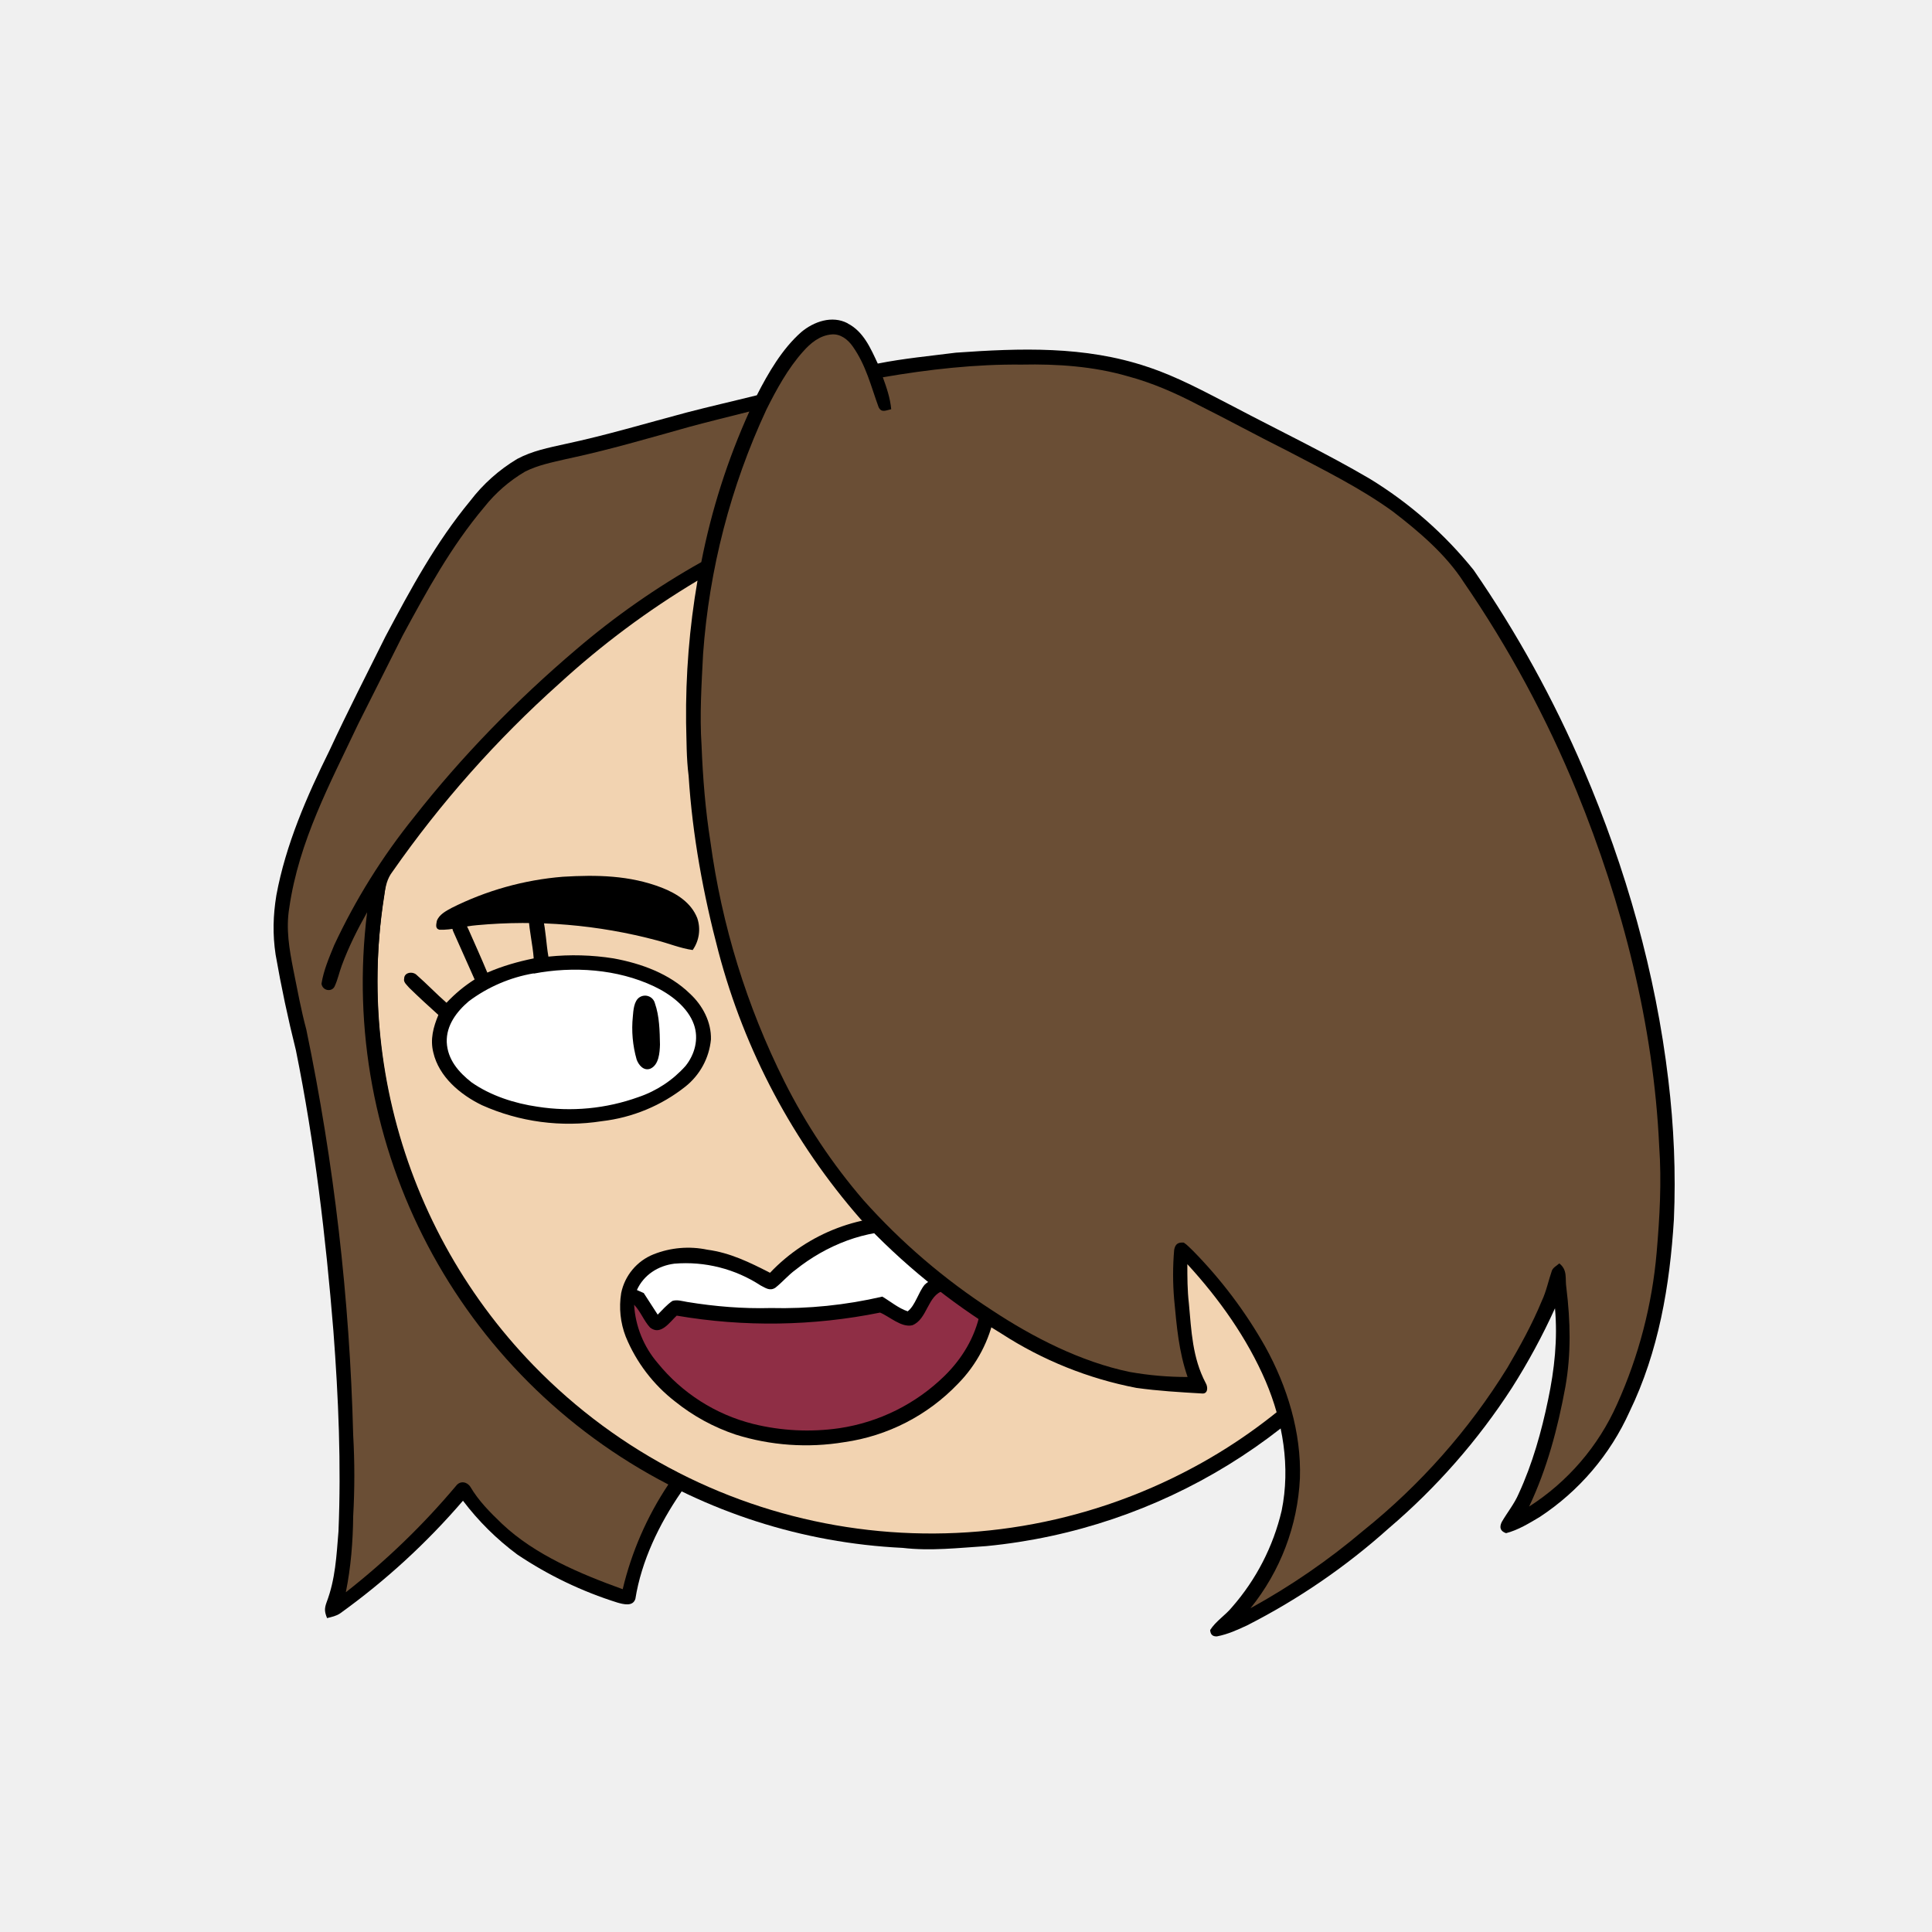
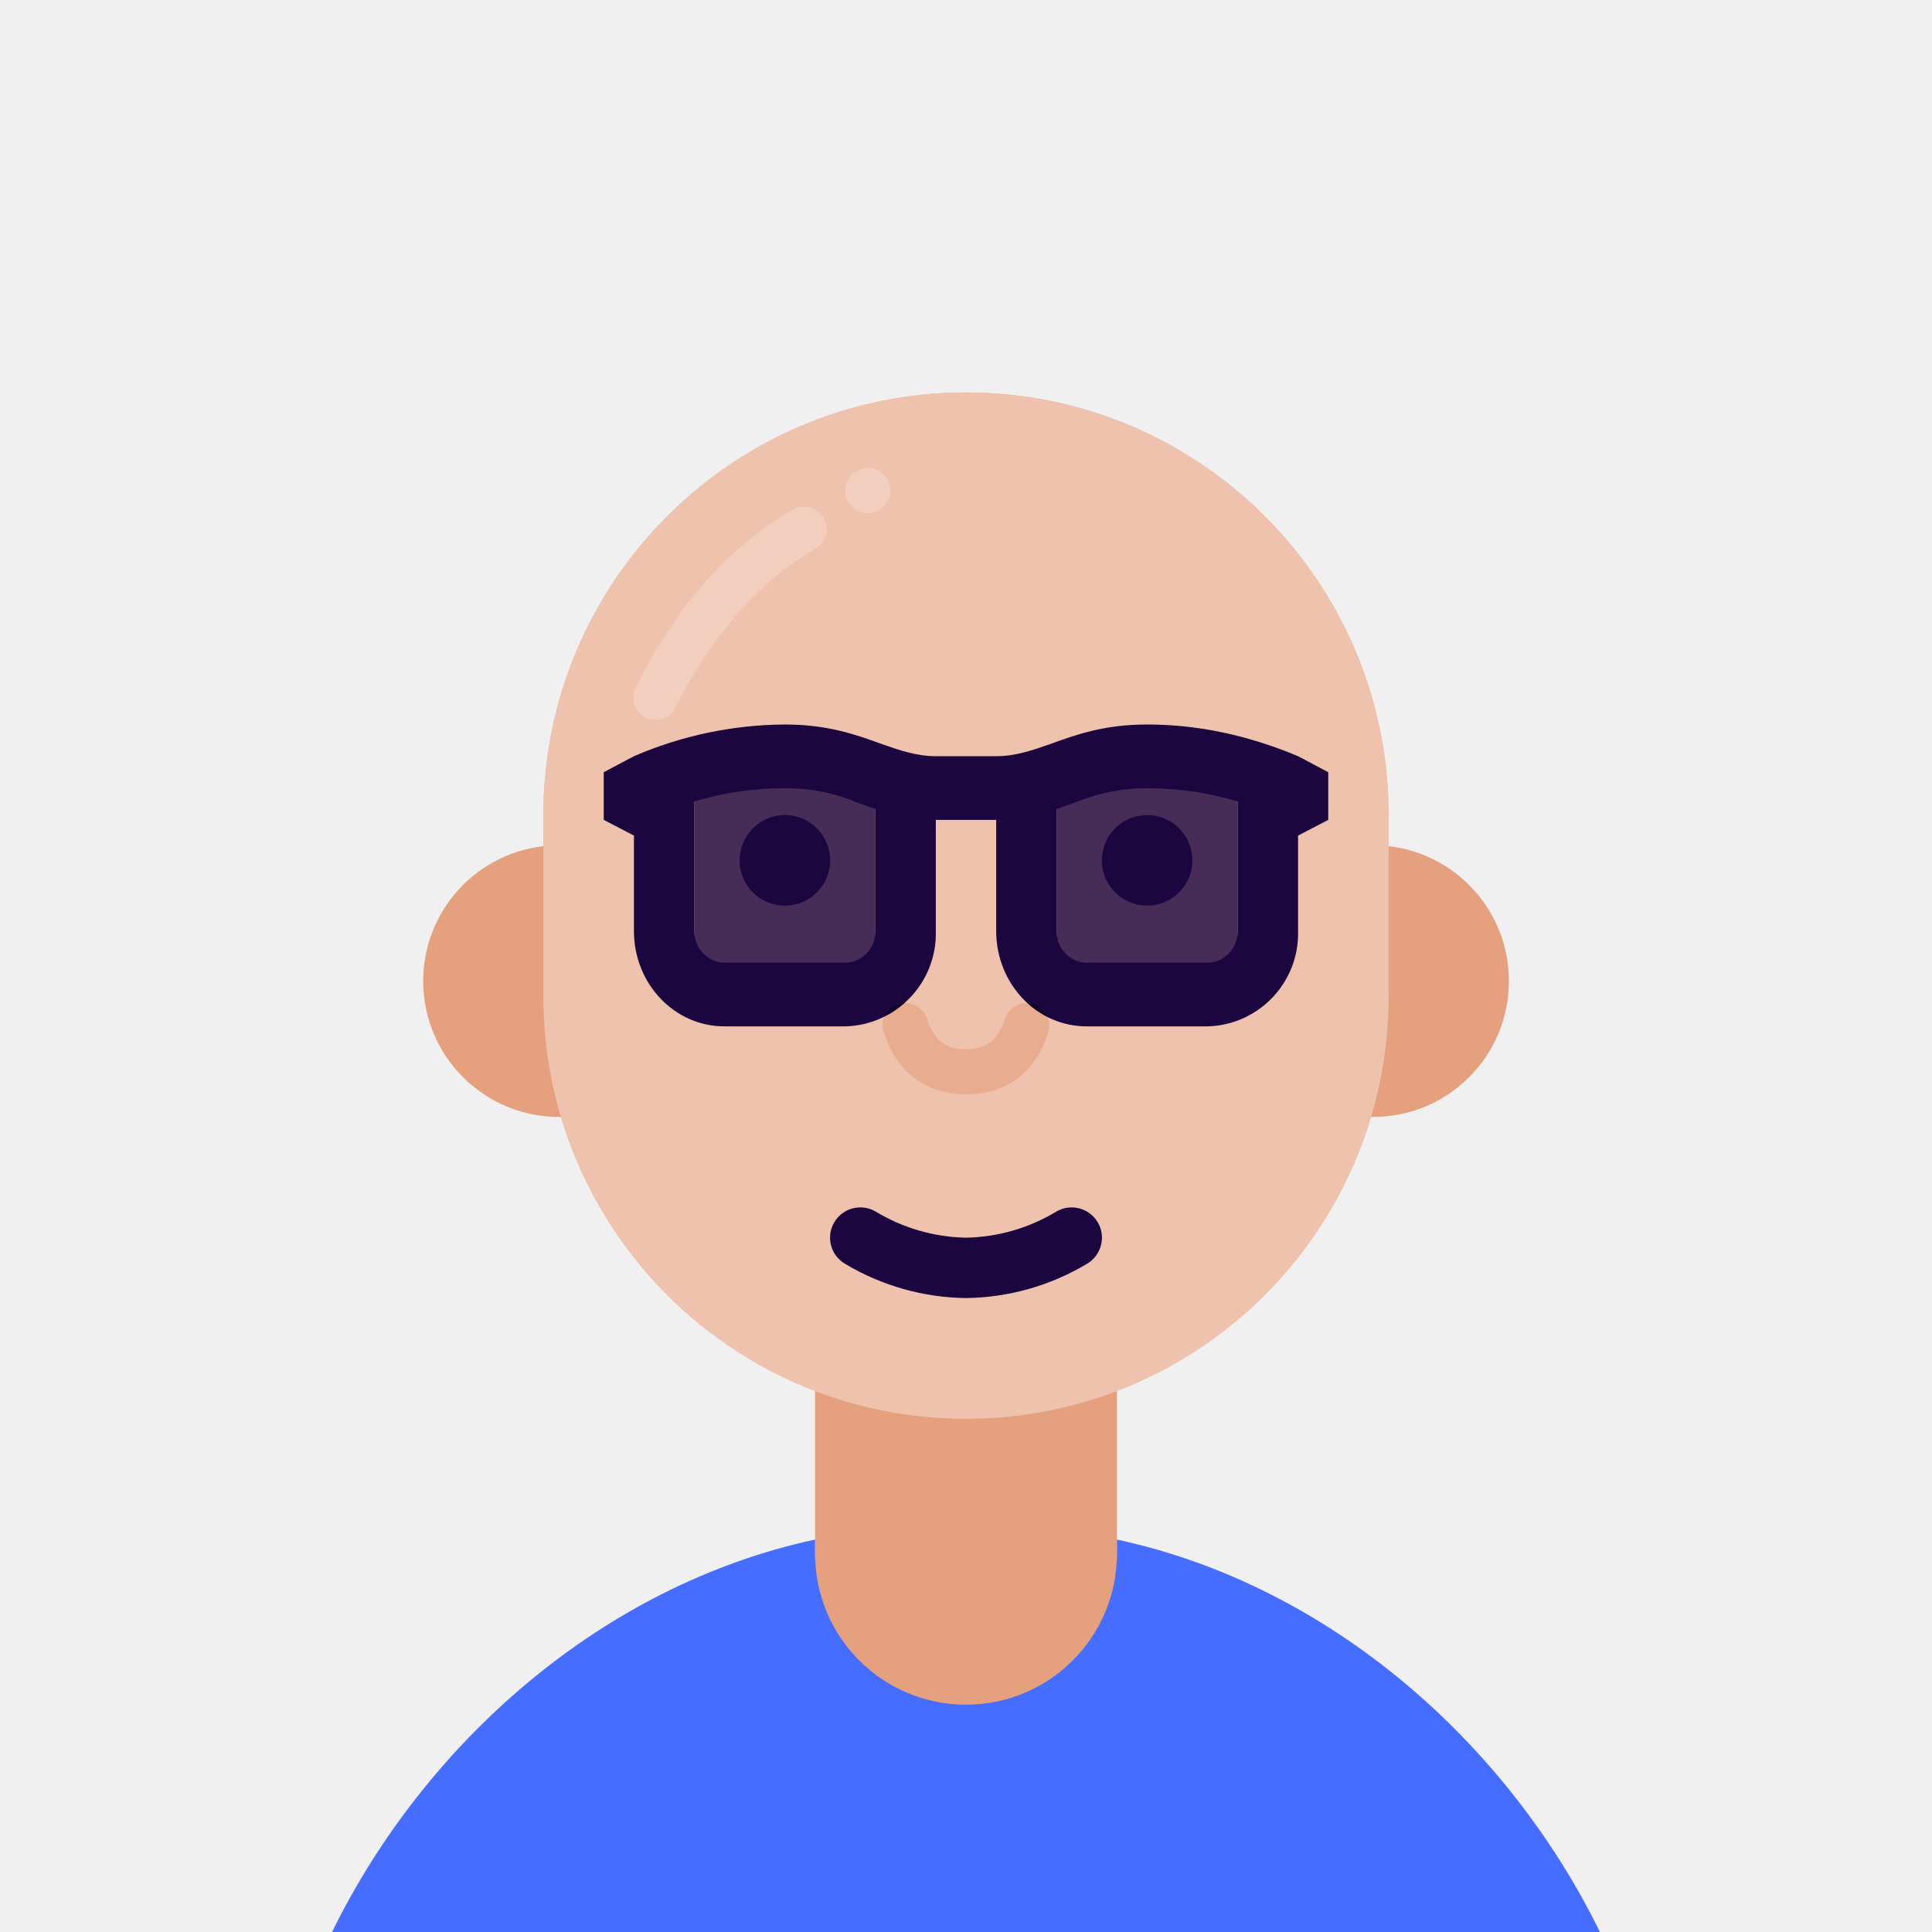
- <svg xmlns="http://www.w3.org/2000/svg" viewBox="0 0 762 762" fill="none" shape-rendering="auto">
+ <svg xmlns="http://www.w3.org/2000/svg" viewBox="0 0 64 64" fill="none" shape-rendering="auto">
  <mask id="viewboxMask">
-     <rect width="762" height="762" rx="0" ry="0" x="0" y="0" fill="#fff" />
+     <rect width="64" height="64" rx="0" ry="0" x="0" y="0" fill="#fff" />
  </mask>
  <g mask="url(#viewboxMask)">
-     <path d="M396 164.8a224.8 224.8 0 0 1 104.8 42.4c6.2 4.9 12.5 9.4 18 15a225.4 225.4 0 0 1 71.8 149 58.5 58.5 0 0 1 50.9 42.2 71 71 0 0 1-27.6 76.5c-11 7.7-24.5 12-38 11.7-5 0-10-1.6-15-1.8-1.9 2.2-3.3 4.9-4.8 7.3A223.3 223.3 0 0 1 389 609.8c-11 .7-21.9 2-33 .7a223.7 223.7 0 0 1-178.8-342.3A223.4 223.4 0 0 1 352 163.5c14.6-1.4 29.4-.3 44 1.3Z" fill="#000" />
-     <path fill-rule="evenodd" clip-rule="evenodd" d="M498.8 213.2A216 216 0 0 0 363 169c-13-.2-26.2 1.6-39 4a218 218 0 0 0-113.6 365.5 218.5 218.5 0 0 0 260.4 40.2c35-18.8 64.2-47.3 84.4-81.5l-3-1.6c-2.8-1.4-5.7-3-8-5-2.2-2-.3-5.8 2.7-4.7 1.5.7 3 1.6 4.4 2.4a55 55 0 0 0 59.6-3.6 64.5 64.5 0 0 0 25-69.8 53.1 53.1 0 0 0-24-31 52.6 52.6 0 0 0-47-2.8c-1.6.8-3.4 1.5-5 1.3-2.5-.2-2.8-4.2-.6-5.2 8-4 16.5-5.6 25.4-6.4a217 217 0 0 0-72-146.4c-4.4-4-8.7-8.1-13.9-11.3Zm107.6 196.2c2-1.2 1.3-5.1-1.4-5-2 0-4.2.8-6.2 1.6l-1.4.4a95.1 95.1 0 0 0-25.5 12.4c-2.2 2-2.2 4.4.1 6.2a92 92 0 0 0 5.2 2.8 36 36 0 0 1 13 9.2c-.2 1.9-2 3.4-3.4 4.5l-.2.2c-3.9 3-8.8 5-13.6 7-2.5 1-4.9 2-7.1 3.1-1.7.8-2.6 2.2-1.6 3.9 1 2 3.2 1.1 5 .5l.6-.2 5.4-2.3c5.4-2.3 11-4.5 15.4-8 2.7-2.1 5.1-5.1 5.4-8.7-.5-3.4-2.7-5.7-5.3-7.8a83 83 0 0 0-11.6-7.2l-1.1-.6c5.4-3 10.8-5.6 16.6-7.7l5-1.7a52 52 0 0 0 6.7-2.6Z" fill="#f2d3b1" />
-     <g transform="translate(-161 -83)">
-       <path d="M561.9 423.3c1.8.4 1.9 1.9 2 3.5 0 6.7-1 13.4-.8 20.1 8.3.6 16 2 24 4.5 3.2-7.1 6-14.4 8.8-21.6 1-1.8 1.5-4.1 4-3.8 2.4.3 2.6 3 1.8 4.8l-9 22.6a69.9 69.9 0 0 1 18.1 10.8c5-4.6 9.7-9.4 14.7-13.8 1.6-1.6 3.3-1 5.3-1.1-.2 2 .3 3.6-1.4 5.1-4.7 4.8-9.7 9.3-14.6 13.9a30 30 0 0 1 6.7 16.7c.7 9.9-4.8 18.2-12 24.4a78.6 78.6 0 0 1-40.5 16.1c-16.6 1.9-33.8.9-49.5-5A56.4 56.4 0 0 1 495 504c-5-6.4-7.8-14.7-5.7-22.8 2.4-9.9 9.9-17.3 18.3-22.4 14.8-9 32.4-12.1 49.5-12.1.2-6.6.5-13.2 1.1-19.7 0-2 1.2-4.3 3.6-3.7ZM372 441.4c2-.2 2.6 2.2 3.1 3.6 1.2 5 1.3 10.2 2.2 15.3a99 99 0 0 1 25.7.7c10.9 2 22 6 30.1 13.9 5 4.6 8.5 11.2 8.3 18.1a27 27 0 0 1-10 18.5 65 65 0 0 1-33 13.7 84 84 0 0 1-47.3-6.3c-8.5-4.1-17-11.2-19.2-20.8-1.3-5.2 0-10 2-14.8-3.9-3.5-7.7-7-11.5-10.7-.8-1-2.4-2.2-2-3.6 0-2.6 3.5-3 5-1.4 4 3.5 7.7 7.4 11.7 10.9 3.4-3.6 7-6.6 11.1-9.2l-8.2-18.4c-1.1-2.2-.9-4.4-.7-6.8 1.2.2 2.6.3 3.8.8 1.2 1.2 1.8 3 2.6 4.5 2.5 5.7 5.1 11.4 7.5 17.2 6-2.6 12-4.3 18.3-5.6-.4-5.4-1.7-10.6-2-16 0-1.6.4-4.1 2.5-3.6Z" fill="#000" />
-       <path d="M539.5 453.7a103 103 0 0 1 44.2 2.6c9.5 3 19.2 7.5 26 15 4.3 5 7 11.1 6 17.7-1.1 7.2-5.8 13-11.4 17.3a73.5 73.5 0 0 1-31.1 12.8 101.6 101.6 0 0 1-47.7-2.6c-9.4-3-19-7.8-25.5-15.5-4.3-5-6.9-12.4-4.9-19 1.6-6.6 6.7-12 12-16a76 76 0 0 1 32.4-12.3ZM371.5 467c15.6-3 33-1.8 47.4 5 6.4 3 13.4 8.2 15.8 15.1 2 5.7.3 11.8-3.3 16.3a43.5 43.5 0 0 1-18.6 12.3 80.5 80.5 0 0 1-39.8 3.8c-9-1.3-18.4-4.3-26-9.6-5.1-4-9.5-9-9.8-15.9-.2-6.6 3.9-12 8.7-16.1a59.4 59.4 0 0 1 25.6-11Z" fill="#fff" />
-       <path d="M592.2 469.2c2.2-1.6 4.7-.3 6 1.7 1.8 3 2.1 6.6 2.5 10.1.4 5.2.8 10.7-.3 15.9-.3 1.3-1 2.6-2 3.5-3 1.4-6.9-1.3-7.6-4.2-2-6.2-2-13.2-1.4-19.7.4-2.3.6-5.9 2.8-7.3ZM413.3 476.3a4 4 0 0 1 6 2.4c1.8 5.1 1.9 11 2 16.3-.1 3.1-.4 8-3.8 9.5-2.6 1-4.6-1.4-5.4-3.6a45.1 45.1 0 0 1-1.5-17c.2-2.3.4-6.2 2.7-7.6Z" fill="#000" />
+     <path d="M37 46.08V52a5 5 0 0 1-10 0v-5.92A14.04 14.04 0 0 1 18.58 37h-.08a4.5 4.5 0 0 1-.5-8.97V27a14 14 0 1 1 28 0v1.03a4.5 4.5 0 0 1-.58 8.97A14.04 14.04 0 0 1 37 46.08Z" fill="#e5a07e" />
+     <mask id="personas-a" style="mask-type:luminance" maskUnits="userSpaceOnUse" x="14" y="13" width="36" height="44">
+       <path d="M37 46.08V52a5 5 0 0 1-10 0v-5.92A14.04 14.04 0 0 1 18.58 37h-.08a4.5 4.5 0 0 1-.5-8.97V27a14 14 0 1 1 28 0v1.03a4.5 4.5 0 0 1-.58 8.97A14.04 14.04 0 0 1 37 46.08Z" fill="#fff" />
+     </mask>
+     <g mask="url(#personas-a)">
+       <path d="M32 13a14 14 0 0 1 14 14v6a14 14 0 1 1-28 0v-6a14 14 0 0 1 14-14Z" fill="#fff" style="mix-blend-mode:overlay" opacity=".36" />
    </g>
-     <g transform="translate(-161 -83)">
-       <path d="M531 352.3a85.8 85.8 0 0 1 60.6 15.1 82.9 82.9 0 0 1 29 33c1 3-.4 3.8-2.6 5.3-4-2.2-6.9-5.6-10.5-8.3-13-9.7-28-16.3-43.7-20.2-15-3.5-30.6-5-45.8-2.8-4.8.4-9.3 2-14 2.7-2.4.2-5.1-1.2-4.2-4 1.9-4.2 4.2-8.6 7.6-11.7a45 45 0 0 1 23.6-9ZM383 428.8c13.4-.8 26.3-.6 39 4.3 5.9 2.3 11.6 5.9 14 12a14 14 0 0 1-1.8 12.6c-4.9-.7-9.4-2.6-14.1-3.8a203 203 0 0 0-71-6c-5 .4-10 2-14.8 1.8-1.8-.5-1.2-2.2-1-3.5.9-2.5 3.6-3.9 5.8-5.1a119.2 119.2 0 0 1 43.9-12.3Z" fill="#000" />
-     </g>
-     <g transform="translate(-161 -83)">
-       <path d="M522.8 563c11 1.4 21.9 7 27.2 17a31.4 31.4 0 0 1 3.3 21.2 53.6 53.6 0 0 1-14.5 27.6 77 77 0 0 1-44.8 23 92.7 92.7 0 0 1-42.9-3 77.4 77.4 0 0 1-23.8-13 62.2 62.2 0 0 1-19.5-25.6A33 33 0 0 1 406 593a21 21 0 0 1 12.8-15.3 37 37 0 0 1 21.2-1.8c9 1.2 16.7 5 24.7 9.1a71.6 71.6 0 0 1 58.1-22Z" fill="#000" />
-       <path d="M518 568.5c8.8.4 17.4 3.3 23.7 9.7-3 3.7-6.9 6.3-11 8.5-1.7.9-3.7 1.7-5 3-2.5 3-3.7 8.2-6.7 10.5-3.6-1.2-6.8-3.9-10-5.8a175.4 175.4 0 0 1-44 4.5c-11 .3-22-.6-33-2.4-1.8-.3-4-1-5.8-.4-2.2 1.5-4 3.6-5.8 5.4l-5.5-8.5-2.7-1.2c2.7-6 8.4-9.6 14.8-10.4a54 54 0 0 1 34 8.6c2 1 3.6 2.3 5.8.9 2.8-2.2 5.1-5 8-7.1 12-9.6 27.7-16 43.2-15.2Z" fill="#fff" />
-       <path d="M545.3 583.3a29.2 29.2 0 0 1 2.2 17.7c-2 9.5-7 17.8-13.9 24.6a75.2 75.2 0 0 1-41.6 20.7 88.8 88.8 0 0 1-34-1.7 70.6 70.6 0 0 1-37.6-24 38.8 38.8 0 0 1-9.3-23c2.6 2.7 3.8 6.3 6.3 9 4.2 3.3 7.7-2.1 10.5-4.7a218.6 218.6 0 0 0 80.2-1.2c3.7 1.5 8.4 6 12.7 5 6-2.3 6-11.9 12.3-13.6a42.7 42.7 0 0 0 12.2-8.8Z" fill="#8F2E45" />
-     </g>
-     <g transform="translate(-161 -83)" />
-     <g transform="translate(-161 -83)" />
-     <g transform="translate(-161 -83)">
-       <path d="M495.4 210.6c6.2 3.2 9 9.8 11.8 15.8 10-2 20.6-3 30.8-4.3 25.4-1.8 50.8-2.7 75.3 5.5 12.2 4 23 10 34.3 15.8 17.6 9.3 36.4 18.3 53.6 28.4a158.6 158.6 0 0 1 41 36 450.4 450.4 0 0 1 43.4 78.7c16.7 39 28.4 80.3 33.4 122.4 2.2 18.3 3 36.7 2.2 55.1-1.6 26-6 52.1-17.5 75.8a97.7 97.7 0 0 1-35.4 41.5c-4.2 2.5-8.6 5.2-13.3 6.4-2.3-.8-2.7-2.3-1.7-4.4 2.2-3.8 5-7.2 6.7-11.2 5.4-11.7 9-24.5 11.6-37.1 2.5-11.9 3.8-23.9 2.7-36a254.3 254.3 0 0 1-17 31.4 254 254 0 0 1-48.6 55.4A260.8 260.8 0 0 1 653 724c-3.8 1.8-7.8 3.6-12 4.4-1.7.1-2.6-.7-2.7-2.5 2.2-3.5 6-5.8 8.6-9a88.5 88.5 0 0 0 19.6-38.1c3.5-17.2.5-35-6.3-51-7.3-17-18.4-32.6-30.9-46.2 0 5.1 0 10.3.6 15.4 1 11 1.4 21.5 6.6 31.4 1 1.6 1 4.5-1.5 4.2-8.6-.5-17.2-1-25.8-2.2A150 150 0 0 1 556 609a263.6 263.6 0 0 1-55.7-45.3 261.4 261.4 0 0 1-55.9-105.2c-6-22.7-10.3-46-11.8-69.5-.9-7-.8-14-1-21a309 309 0 0 1 4.5-56 335.9 335.9 0 0 0-54.5 40.6 428.5 428.5 0 0 0-65.8 74.2c-2.1 2.7-2.8 5.9-3.2 9.2a217.2 217.2 0 0 0 109 224.3c3.3 2 7 3.2 9.8 5.6.7 2.4-.7 3.8-1.8 5.7-8.6 12.5-15.6 27-18 42-1 3.2-4.8 2.1-7 1.5a153 153 0 0 1-39.6-19 106.6 106.6 0 0 1-21.4-21.2 277 277 0 0 1-48.4 44.4c-1.6 1.1-3.3 1.4-5.2 1.9-1-2.5-1.1-3.7-.2-6.2 3.5-9.2 3.9-18.3 4.7-28 1.1-26.4 0-52.6-2-79-3-37-7.4-74.3-14.8-110.8a531 531 0 0 1-8-37.7c-1.2-8-1-15.4.3-23.4 3.7-20 12-39 21-57.2 7-15.1 14.6-29.9 22-44.8 10.1-19 19.8-37 33.5-53.6A65.8 65.8 0 0 1 365 264c6-3.2 12.3-4.4 19-5.9 16-3.4 32-8.2 47.8-12.4 9.2-2.4 18.5-4.5 27.7-6.8 4.5-8.8 10-18.3 17.5-24.9 5-4.2 12.2-6.7 18.3-3.5Z" fill="#000" />
-       <g fill="#6a4e35">
-         <path d="M489 214.9c3.5-.3 6.4 2 8.3 4.7 5.3 7.5 7.2 15.7 10.2 23.9 1.1 2.5 3 1.3 5 .9-.4-4.4-1.8-8.5-3.3-12.6 18-3.1 36.5-5.2 54.8-5 14-.3 28.4.7 41.8 4.6 9.7 2.6 18.8 6.6 27.6 11.2 12 6 23.7 12.4 35.7 18.4 13.9 7.3 28.5 14.5 41.2 23.7 10.3 7.9 21 17 28 27.9a441 441 0 0 1 44.6 82.6c18 44.1 30.3 92 32.5 139.8 1 14.1.2 28-1 42a184 184 0 0 1-15.6 59.8 92.6 92.6 0 0 1-34.7 40.4c7.1-15 11.3-30.9 14.3-47.2 2.3-13 2-26 .4-39-.6-3.8.6-7-2.8-9.7-1 .9-2.4 1.6-2.9 2.8-1.4 4-2.2 8.2-4 12-3.8 9.2-8.6 17.9-13.6 26.4a252.7 252.7 0 0 1-56.8 64.2 269.6 269.6 0 0 1-44.5 30.6 88.2 88.2 0 0 0 19.5-51.3c.6-18-5-36.2-13.7-51.9a180.5 180.5 0 0 0-28.4-37.7c-1.2-1.1-2.3-2.4-3.7-3.3-2.3-.2-3.4.6-3.8 2.9a114 114 0 0 0 0 19.5c1 10.6 1.8 20.5 5.3 30.6a129 129 0 0 1-22.9-2c-19.2-4-38-13.6-54.2-24.3a250.4 250.4 0 0 1-50.7-43.4 229.6 229.6 0 0 1-31.2-46.8 301.6 301.6 0 0 1-29.2-94.6c-2-12.6-3-25.3-3.5-38-.8-12 0-24 .6-36a275 275 0 0 1 25-96.5c4-8 8.5-16.2 14.4-22.8 3-3.4 6.6-6.4 11.3-6.8Z" />
-         <path d="M456.6 245.2c-8.6 19-15 39-19 59.5a308 308 0 0 0-49.4 34.5c-23.4 19.9-45 42-63.9 66.1a246.4 246.4 0 0 0-31.5 50.5c-2 4.9-4.2 10-5 15.2.4 2.8 4.1 3.4 5.2 1 1.2-2.6 1.8-5.5 2.8-8.2 2.7-7.3 6.2-14.3 10-21a223 223 0 0 0 118.8 225.7 127.7 127.7 0 0 0-18 41.3c-16.6-6-34.6-13.5-47.6-25.8-4.7-4.5-9.2-9-12.5-14.6-1.3-2-4-2.5-5.6-.4a291.1 291.1 0 0 1-43.5 42c2-9.9 2.8-20 2.9-30 .6-10.7.6-21.3 0-32a899.8 899.8 0 0 0-18.5-160c-2.1-7.8-3.5-15.6-5.1-23.5-1.6-8.2-3-16.1-1.6-24.5 3.8-26.3 16.1-49 27.2-72.5l17.5-34.8c9.7-17.9 19-35 32.2-50.7a58 58 0 0 1 16.1-14c5.2-2.6 10.5-3.6 16-4.9 16.6-3.5 32.9-8.3 49-12.8 7.8-2.1 15.6-4 23.5-6Z" />
+     <g transform="translate(20 24)">
+       <g fill="#1B0640">
+         <path d="M6 6a1.5 1.5 0 1 0 0-3 1.5 1.5 0 0 0 0 3ZM18 6a1.5 1.5 0 1 0 0-3 1.5 1.5 0 0 0 0 3Z" />
+         <path d="M9 2H3v6h6V2ZM21 2h-6v6h6V2Z" opacity=".8" />
+         <path fill-rule="evenodd" clip-rule="evenodd" d="M13 1.05c.65 0 1.21-.2 1.84-.42C15.66.33 16.6 0 18 0c1.67 0 3.33.35 5 1.05l1 .53v1.58l-1 .52v3.16A3.08 3.08 0 0 1 20 10h-4c-1.66 0-3-1.41-3-3.16V3.16h-2v3.68A3.08 3.08 0 0 1 8 10H4c-1.66 0-3-1.41-3-3.16V3.68l-1-.52V1.58l1-.53A12.8 12.8 0 0 1 6 0c1.4 0 2.34.33 3.16.63.63.22 1.19.42 1.84.42h2ZM8.24 2.52A6.1 6.1 0 0 0 6 2.11c-1 0-2 .14-3 .44v4.3c0 .57.45 1.04 1 1.04h4c.55 0 1-.47 1-1.05V2.8l-.76-.27ZM15 2.8l.76-.27A6.1 6.1 0 0 1 18 2.11c1 0 2 .14 3 .44v4.3c0 .57-.45 1.04-1 1.04h-4c-.55 0-1-.47-1-1.05V2.8Z" />
      </g>
    </g>
-     <g transform="translate(-161 -83)" />
+     <g transform="translate(2 2)">
+       <path d="M26.75 15a.75.75 0 1 0 0-1.5.75.75 0 0 0 0 1.5ZM19.38 21.77c.37.19.82.04 1-.33a15.05 15.05 0 0 1 2-3.06c.76-.88 1.63-1.62 2.63-2.2a.75.75 0 0 0-.75-1.3 11.86 11.86 0 0 0-3 2.52c-.85.99-1.58 2.11-2.2 3.37a.75.75 0 0 0 .33 1Z" style="mix-blend-mode:overlay" opacity=".2" fill="#fff" />
+     </g>
+     <g transform="translate(11 44)">
+       <path d="M16 7v.47a5 5 0 1 0 10 0V7c7.06 1.52 12.93 6.74 16 13H0C3.07 13.74 8.94 8.52 16 7Z" fill="#456dff" />
+     </g>
+     <g transform="translate(23 36)">
+       <path d="M5 5.87a1 1 0 1 1 1-1.74A6 6 0 0 0 9 5a6 6 0 0 0 3-.87 1 1 0 1 1 1 1.74A8 8 0 0 1 9 7a8 8 0 0 1-4-1.13Z" fill="#1B0640" />
+     </g>
+     <g transform="translate(24 28)">
+       <path d="M5.29 6.24a.75.75 0 1 1 1.42-.48c.23.7.62 1 1.3 1 .66 0 1.05-.3 1.28-1a.75.75 0 1 1 1.42.48c-.42 1.3-1.37 2.01-2.7 2.01S5.72 7.54 5.3 6.24Z" fill="#000" style="mix-blend-mode:overlay" opacity=".36" />
+     </g>
+     <g transform="translate(14 26)" />
  </g>
</svg>
